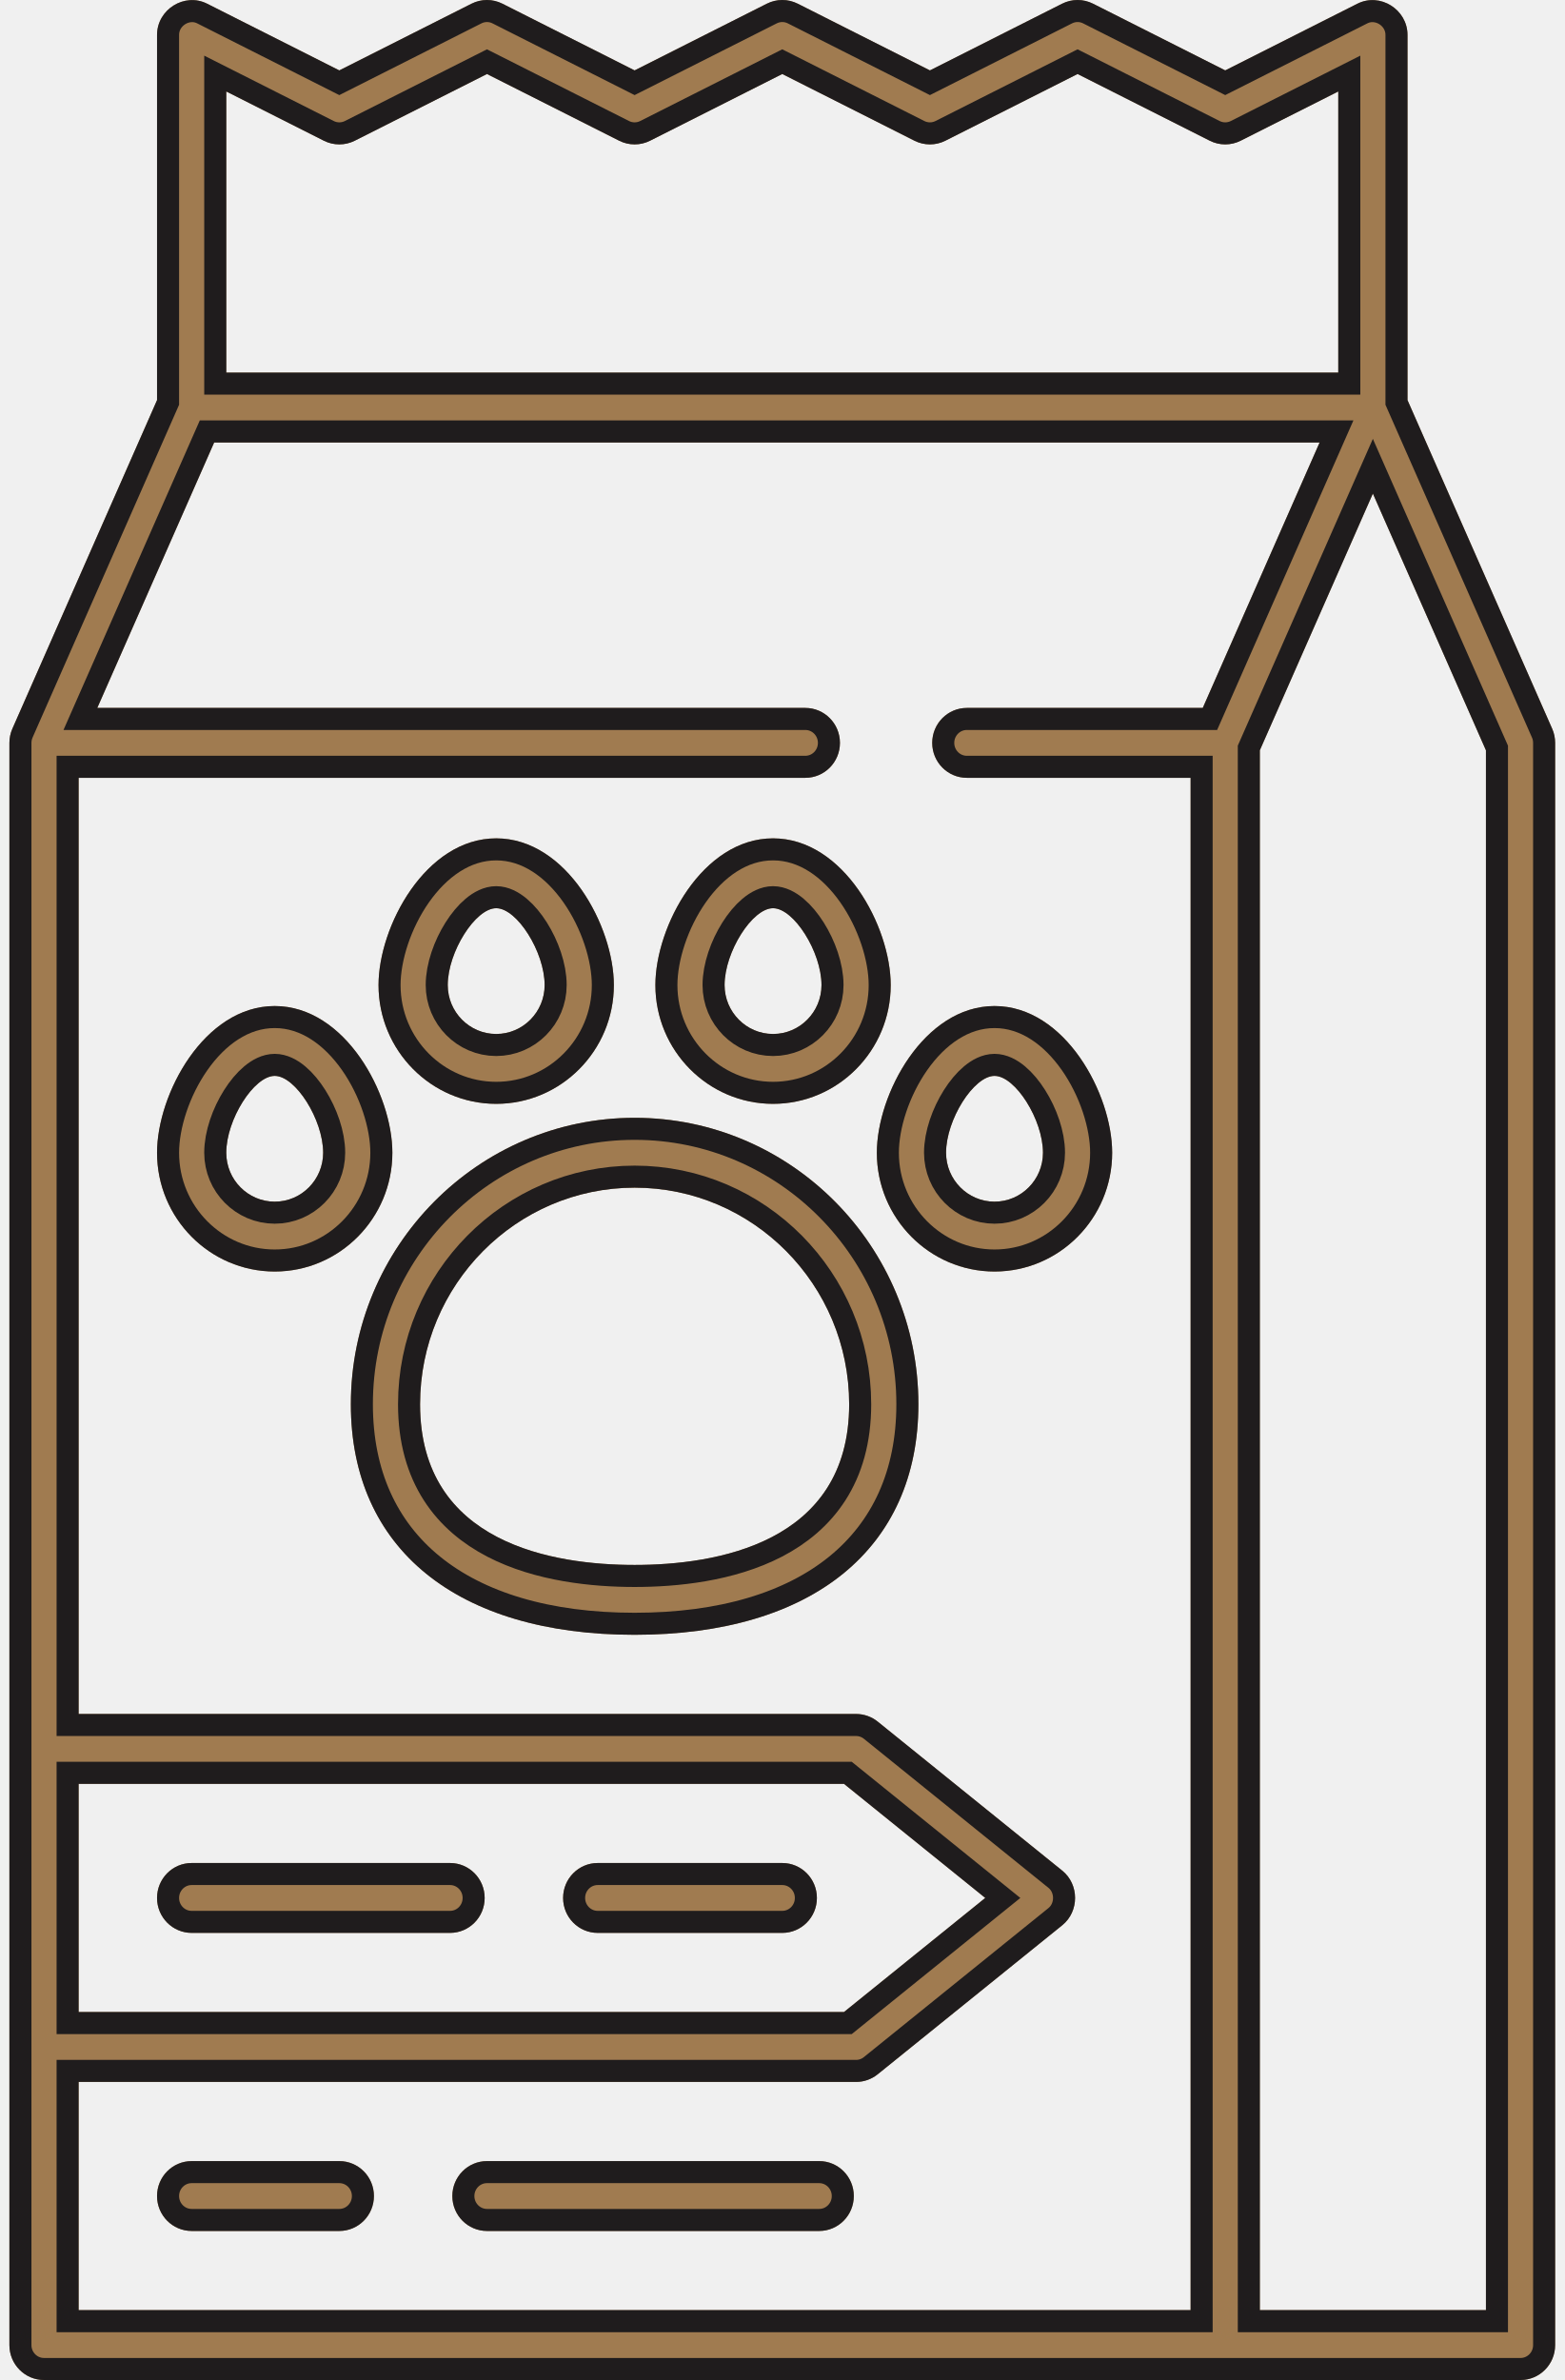
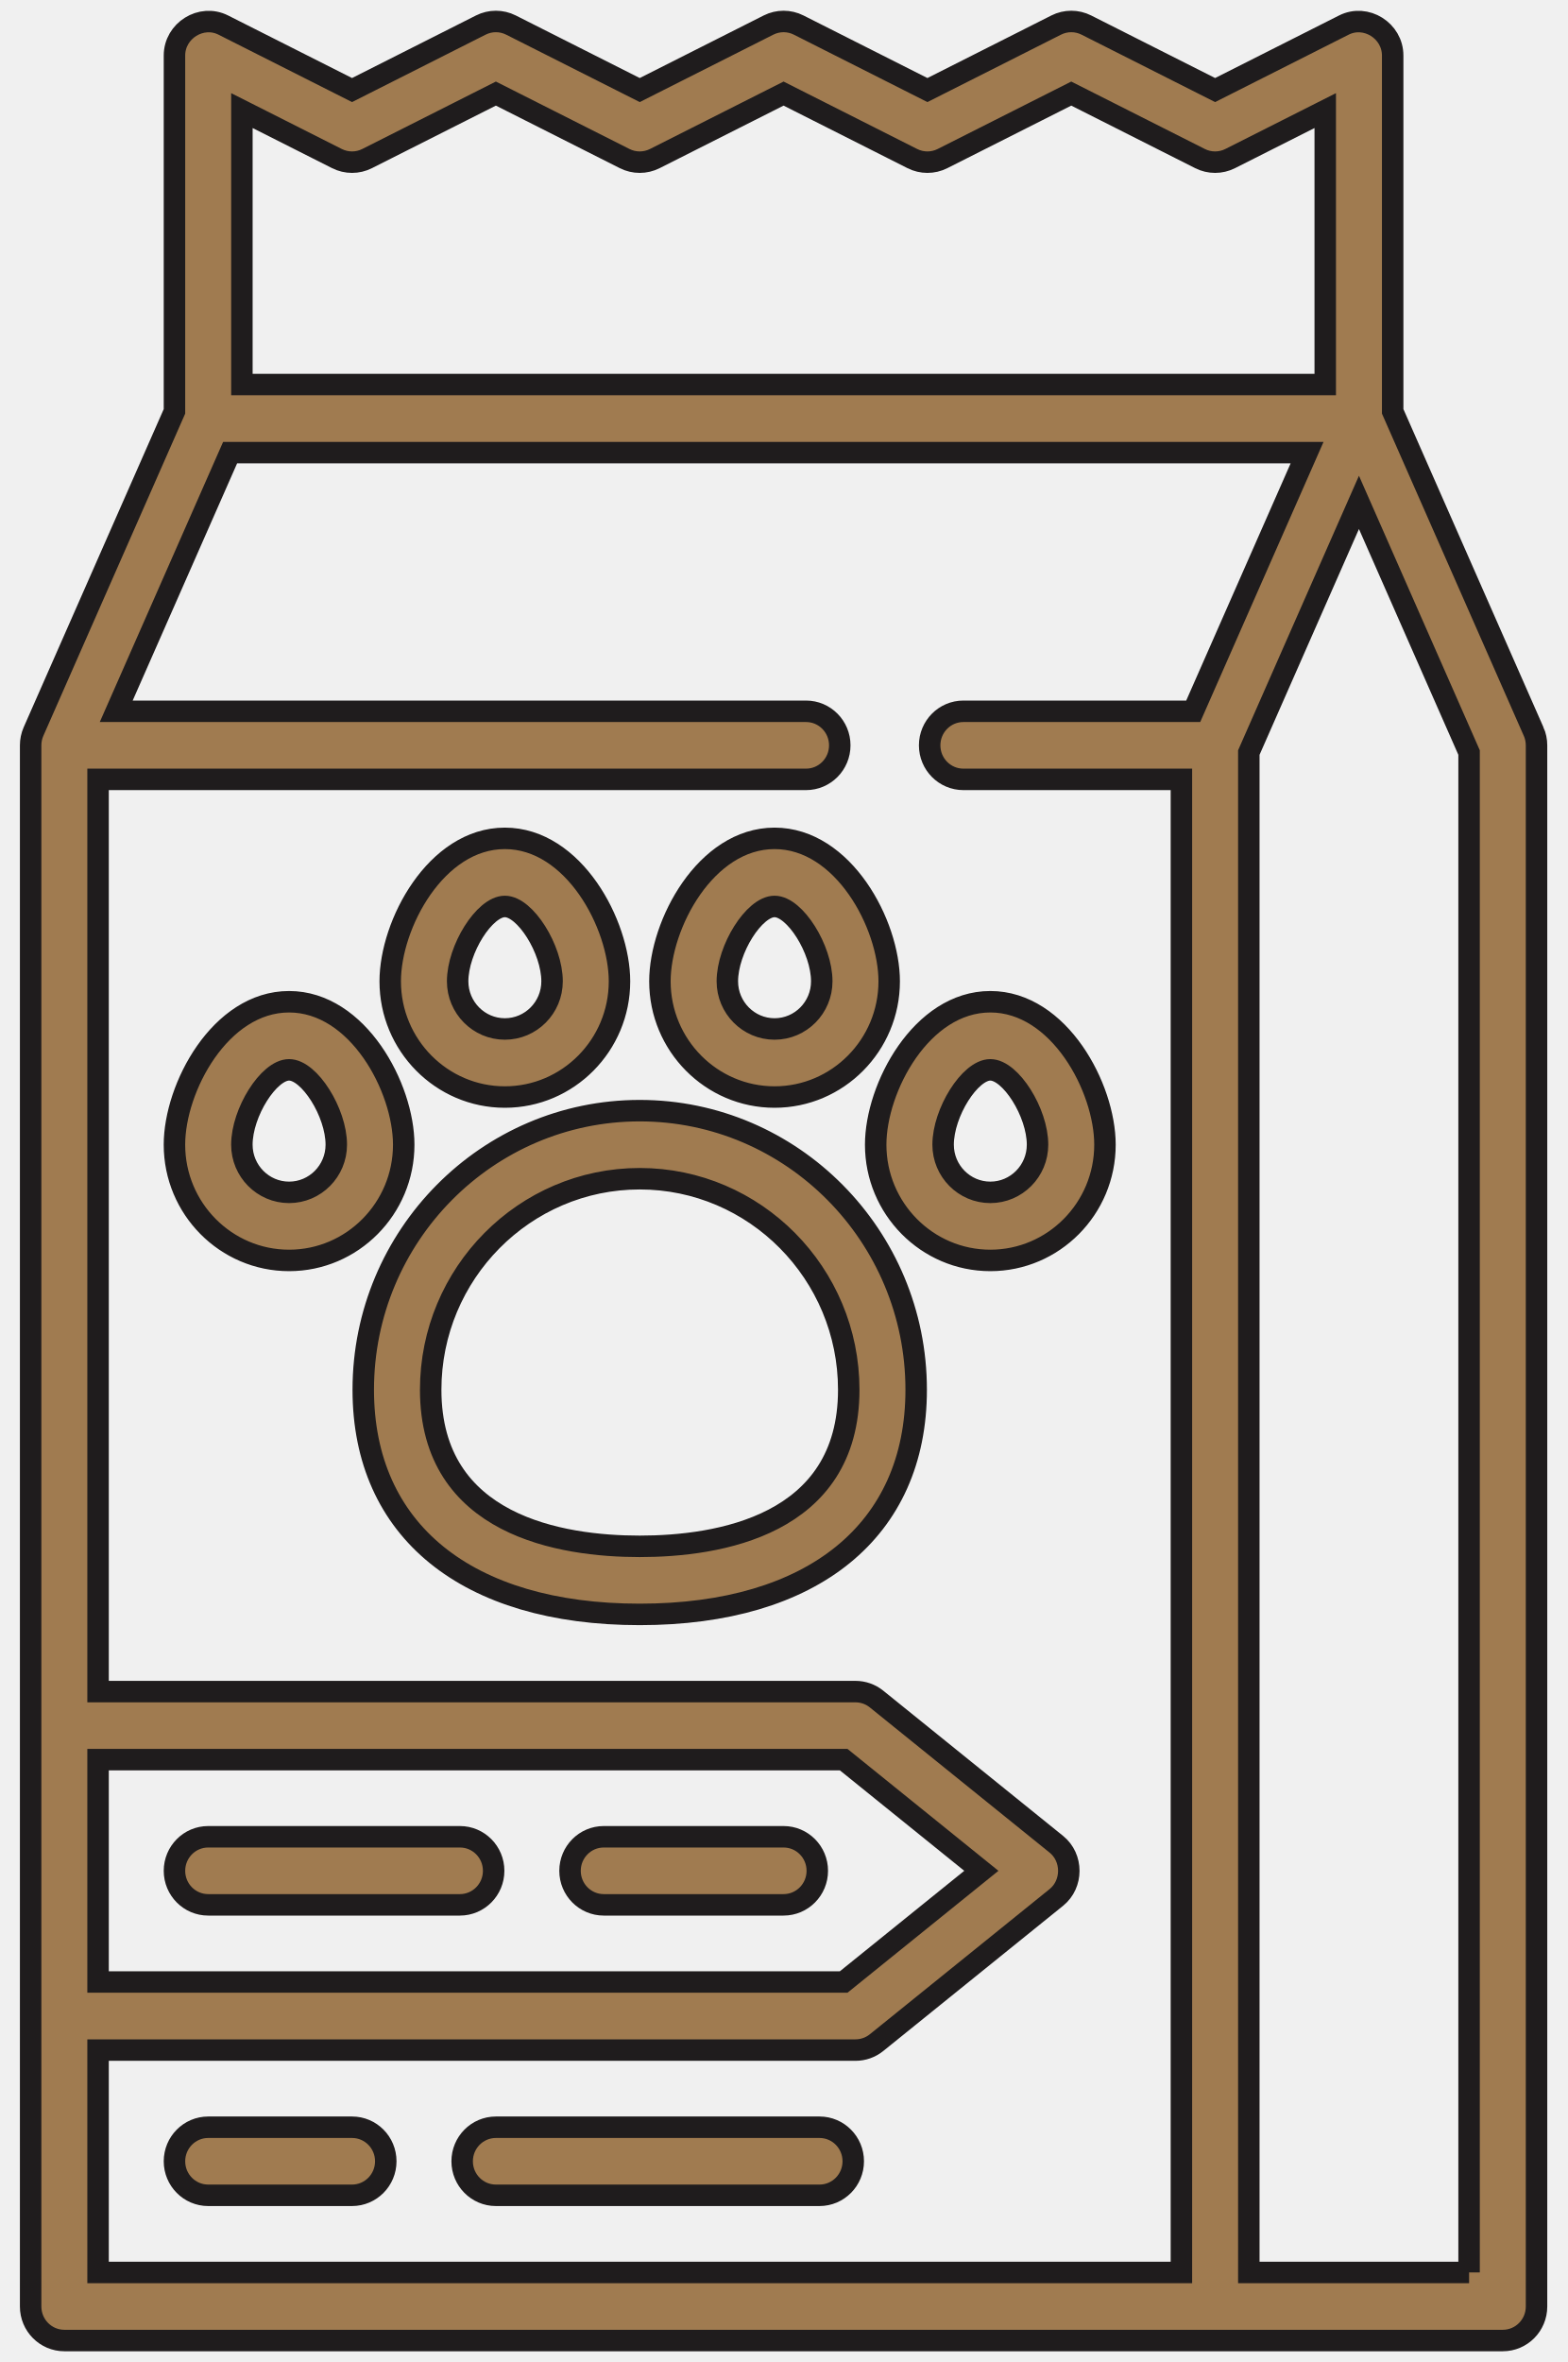
- <svg xmlns="http://www.w3.org/2000/svg" width="71" height="108" viewBox="0 0 71 108" fill="none">
-   <mask id="path-1-inside-1_0_244" fill="white">
-     <path d="M70.438 33.067L63.873 18.157V1.585C63.873 0.429 62.627 -0.351 61.6 0.168L55.602 3.195L49.604 0.168C49.162 -0.056 48.641 -0.056 48.199 0.168L42.201 3.195L36.203 0.168C35.761 -0.056 35.24 -0.056 34.798 0.168L28.799 3.195L22.801 0.168C22.359 -0.056 21.839 -0.056 21.397 0.168L15.398 3.195L9.4 0.168C8.374 -0.351 7.127 0.429 7.127 1.585V18.157L0.562 33.067C0.473 33.269 0.427 33.491 0.427 33.711V106.415C0.427 107.29 1.13 108 1.997 108H69.003C69.871 108 70.573 107.29 70.573 106.415V33.711C70.573 33.489 70.528 33.27 70.438 33.067ZM10.268 4.15L14.696 6.385C15.138 6.608 15.659 6.608 16.101 6.385L22.099 3.358L28.097 6.385C28.539 6.608 29.06 6.608 29.502 6.385L35.5 3.358L41.498 6.385C41.94 6.608 42.461 6.608 42.903 6.385L48.901 3.358L54.899 6.385C55.341 6.608 55.862 6.608 56.304 6.385L60.732 4.15V16.908H10.268V4.15ZM3.568 80.947H38.3L44.712 86.125L38.3 91.303H3.568V80.947ZM43.876 35.296H54.031V104.83H3.568V94.474H38.85C39.207 94.474 39.553 94.351 39.831 94.126L48.207 87.363C48.981 86.738 48.981 85.512 48.207 84.888L39.831 78.124C39.553 77.9 39.207 77.777 38.85 77.777H3.568V35.296H36.547C37.414 35.296 38.117 34.586 38.117 33.711C38.117 32.835 37.414 32.125 36.547 32.125H4.414L9.719 20.078H59.886L54.582 32.125H43.876C43.008 32.125 42.305 32.835 42.305 33.711C42.305 34.586 43.008 35.296 43.876 35.296ZM67.433 104.83H57.172V34.047L62.302 22.396L67.433 34.047V104.83Z" />
-     <path d="M28.799 50.724C21.699 50.724 15.922 56.555 15.922 63.722C15.922 70.273 20.736 74.184 28.799 74.184C36.863 74.184 41.677 70.273 41.677 63.722C41.677 56.555 35.9 50.724 28.799 50.724ZM28.799 71.014C25.163 71.014 19.063 70.066 19.063 63.722C19.063 58.303 23.431 53.894 28.799 53.894C34.169 53.894 38.536 58.303 38.536 63.722C38.536 70.067 32.436 71.014 28.799 71.014Z" />
-     <path d="M22.518 38.043C19.308 38.043 17.178 42.05 17.178 44.701C17.178 47.673 19.573 50.09 22.518 50.09C25.462 50.09 27.857 47.673 27.857 44.701C27.857 42.05 25.728 38.043 22.518 38.043ZM22.518 46.92C21.305 46.92 20.319 45.924 20.319 44.701C20.319 43.202 21.572 41.213 22.518 41.213C23.463 41.213 24.716 43.201 24.716 44.701C24.716 45.924 23.73 46.92 22.518 46.92Z" />
-     <path d="M35.081 38.043C31.871 38.043 29.742 42.05 29.742 44.701C29.742 47.673 32.137 50.09 35.081 50.09C38.026 50.09 40.421 47.673 40.421 44.701C40.421 42.05 38.291 38.043 35.081 38.043ZM35.081 46.92C33.869 46.92 32.882 45.924 32.882 44.701C32.882 43.202 34.136 41.213 35.081 41.213C36.026 41.213 37.28 43.201 37.28 44.701C37.28 45.924 36.294 46.92 35.081 46.92Z" />
-     <path d="M45.132 45.652C41.922 45.652 39.792 49.659 39.792 52.309C39.792 55.281 42.188 57.699 45.132 57.699C48.076 57.699 50.471 55.281 50.471 52.309C50.471 49.659 48.342 45.652 45.132 45.652ZM45.132 54.529C43.92 54.529 42.933 53.533 42.933 52.309C42.933 50.81 44.187 48.822 45.132 48.822C46.077 48.822 47.331 50.81 47.331 52.309C47.331 53.533 46.344 54.529 45.132 54.529Z" />
-     <path d="M12.467 45.652C9.257 45.652 7.127 49.659 7.127 52.309C7.127 55.281 9.522 57.699 12.467 57.699C15.411 57.699 17.806 55.281 17.806 52.309C17.806 49.659 15.677 45.652 12.467 45.652ZM12.467 54.529C11.254 54.529 10.268 53.533 10.268 52.309C10.268 50.81 11.521 48.822 12.467 48.822C13.412 48.822 14.665 50.81 14.665 52.309C14.665 53.533 13.679 54.529 12.467 54.529Z" />
-     <path d="M15.398 98.067H8.698C7.83 98.067 7.127 98.776 7.127 99.652C7.127 100.527 7.83 101.237 8.698 101.237H15.398C16.266 101.237 16.969 100.527 16.969 99.652C16.969 98.776 16.266 98.067 15.398 98.067Z" />
-     <path d="M37.175 98.067H22.099C21.232 98.067 20.528 98.776 20.528 99.652C20.528 100.527 21.232 101.237 22.099 101.237H37.175C38.043 101.237 38.746 100.527 38.746 99.652C38.746 98.776 38.043 98.067 37.175 98.067Z" />
-     <path d="M20.424 84.54H8.698C7.83 84.54 7.127 85.25 7.127 86.126C7.127 87.001 7.83 87.711 8.698 87.711H20.424C21.291 87.711 21.994 87.001 21.994 86.126C21.994 85.25 21.291 84.54 20.424 84.54Z" />
-     <path d="M35.5 84.54H27.124C26.257 84.54 25.554 85.25 25.554 86.126C25.554 87.001 26.257 87.711 27.124 87.711H35.5C36.367 87.711 37.071 87.001 37.071 86.126C37.071 85.25 36.368 84.54 35.5 84.54Z" />
-   </mask>
-   <path d="M70.438 33.067L63.873 18.157V1.585C63.873 0.429 62.627 -0.351 61.6 0.168L55.602 3.195L49.604 0.168C49.162 -0.056 48.641 -0.056 48.199 0.168L42.201 3.195L36.203 0.168C35.761 -0.056 35.24 -0.056 34.798 0.168L28.799 3.195L22.801 0.168C22.359 -0.056 21.839 -0.056 21.397 0.168L15.398 3.195L9.4 0.168C8.374 -0.351 7.127 0.429 7.127 1.585V18.157L0.562 33.067C0.473 33.269 0.427 33.491 0.427 33.711V106.415C0.427 107.29 1.13 108 1.997 108H69.003C69.871 108 70.573 107.29 70.573 106.415V33.711C70.573 33.489 70.528 33.27 70.438 33.067ZM10.268 4.15L14.696 6.385C15.138 6.608 15.659 6.608 16.101 6.385L22.099 3.358L28.097 6.385C28.539 6.608 29.06 6.608 29.502 6.385L35.5 3.358L41.498 6.385C41.94 6.608 42.461 6.608 42.903 6.385L48.901 3.358L54.899 6.385C55.341 6.608 55.862 6.608 56.304 6.385L60.732 4.15V16.908H10.268V4.15ZM3.568 80.947H38.3L44.712 86.125L38.3 91.303H3.568V80.947ZM43.876 35.296H54.031V104.83H3.568V94.474H38.85C39.207 94.474 39.553 94.351 39.831 94.126L48.207 87.363C48.981 86.738 48.981 85.512 48.207 84.888L39.831 78.124C39.553 77.9 39.207 77.777 38.85 77.777H3.568V35.296H36.547C37.414 35.296 38.117 34.586 38.117 33.711C38.117 32.835 37.414 32.125 36.547 32.125H4.414L9.719 20.078H59.886L54.582 32.125H43.876C43.008 32.125 42.305 32.835 42.305 33.711C42.305 34.586 43.008 35.296 43.876 35.296ZM67.433 104.83H57.172V34.047L62.302 22.396L67.433 34.047V104.83Z" fill="#A07B50" />
-   <path d="M28.799 50.724C21.699 50.724 15.922 56.555 15.922 63.722C15.922 70.273 20.736 74.184 28.799 74.184C36.863 74.184 41.677 70.273 41.677 63.722C41.677 56.555 35.9 50.724 28.799 50.724ZM28.799 71.014C25.163 71.014 19.063 70.066 19.063 63.722C19.063 58.303 23.431 53.894 28.799 53.894C34.169 53.894 38.536 58.303 38.536 63.722C38.536 70.067 32.436 71.014 28.799 71.014Z" fill="#A07B50" />
-   <path d="M22.518 38.043C19.308 38.043 17.178 42.05 17.178 44.701C17.178 47.673 19.573 50.09 22.518 50.09C25.462 50.09 27.857 47.673 27.857 44.701C27.857 42.05 25.728 38.043 22.518 38.043ZM22.518 46.92C21.305 46.92 20.319 45.924 20.319 44.701C20.319 43.202 21.572 41.213 22.518 41.213C23.463 41.213 24.716 43.201 24.716 44.701C24.716 45.924 23.73 46.92 22.518 46.92Z" fill="#A07B50" />
-   <path d="M35.081 38.043C31.871 38.043 29.742 42.05 29.742 44.701C29.742 47.673 32.137 50.09 35.081 50.09C38.026 50.09 40.421 47.673 40.421 44.701C40.421 42.05 38.291 38.043 35.081 38.043ZM35.081 46.92C33.869 46.92 32.882 45.924 32.882 44.701C32.882 43.202 34.136 41.213 35.081 41.213C36.026 41.213 37.28 43.201 37.28 44.701C37.28 45.924 36.294 46.92 35.081 46.92Z" fill="#A07B50" />
-   <path d="M45.132 45.652C41.922 45.652 39.792 49.659 39.792 52.309C39.792 55.281 42.188 57.699 45.132 57.699C48.076 57.699 50.471 55.281 50.471 52.309C50.471 49.659 48.342 45.652 45.132 45.652ZM45.132 54.529C43.92 54.529 42.933 53.533 42.933 52.309C42.933 50.81 44.187 48.822 45.132 48.822C46.077 48.822 47.331 50.81 47.331 52.309C47.331 53.533 46.344 54.529 45.132 54.529Z" fill="#A07B50" />
-   <path d="M12.467 45.652C9.257 45.652 7.127 49.659 7.127 52.309C7.127 55.281 9.522 57.699 12.467 57.699C15.411 57.699 17.806 55.281 17.806 52.309C17.806 49.659 15.677 45.652 12.467 45.652ZM12.467 54.529C11.254 54.529 10.268 53.533 10.268 52.309C10.268 50.81 11.521 48.822 12.467 48.822C13.412 48.822 14.665 50.81 14.665 52.309C14.665 53.533 13.679 54.529 12.467 54.529Z" fill="#A07B50" />
-   <path d="M15.398 98.067H8.698C7.83 98.067 7.127 98.776 7.127 99.652C7.127 100.527 7.83 101.237 8.698 101.237H15.398C16.266 101.237 16.969 100.527 16.969 99.652C16.969 98.776 16.266 98.067 15.398 98.067Z" fill="#A07B50" />
-   <path d="M37.175 98.067H22.099C21.232 98.067 20.528 98.776 20.528 99.652C20.528 100.527 21.232 101.237 22.099 101.237H37.175C38.043 101.237 38.746 100.527 38.746 99.652C38.746 98.776 38.043 98.067 37.175 98.067Z" fill="#A07B50" />
-   <path d="M20.424 84.54H8.698C7.83 84.54 7.127 85.25 7.127 86.126C7.127 87.001 7.83 87.711 8.698 87.711H20.424C21.291 87.711 21.994 87.001 21.994 86.126C21.994 85.25 21.291 84.54 20.424 84.54Z" fill="#A07B50" />
-   <path d="M35.5 84.54H27.124C26.257 84.54 25.554 85.25 25.554 86.126C25.554 87.001 26.257 87.711 27.124 87.711H35.5C36.367 87.711 37.071 87.001 37.071 86.126C37.071 85.25 36.368 84.54 35.5 84.54Z" fill="#A07B50" />
-   <path d="M70.438 33.067L63.873 18.157V1.585C63.873 0.429 62.627 -0.351 61.6 0.168L55.602 3.195L49.604 0.168C49.162 -0.056 48.641 -0.056 48.199 0.168L42.201 3.195L36.203 0.168C35.761 -0.056 35.24 -0.056 34.798 0.168L28.799 3.195L22.801 0.168C22.359 -0.056 21.839 -0.056 21.397 0.168L15.398 3.195L9.4 0.168C8.374 -0.351 7.127 0.429 7.127 1.585V18.157L0.562 33.067C0.473 33.269 0.427 33.491 0.427 33.711V106.415C0.427 107.29 1.13 108 1.997 108H69.003C69.871 108 70.573 107.29 70.573 106.415V33.711C70.573 33.489 70.528 33.27 70.438 33.067ZM10.268 4.15L14.696 6.385C15.138 6.608 15.659 6.608 16.101 6.385L22.099 3.358L28.097 6.385C28.539 6.608 29.06 6.608 29.502 6.385L35.5 3.358L41.498 6.385C41.94 6.608 42.461 6.608 42.903 6.385L48.901 3.358L54.899 6.385C55.341 6.608 55.862 6.608 56.304 6.385L60.732 4.15V16.908H10.268V4.15ZM3.568 80.947H38.3L44.712 86.125L38.3 91.303H3.568V80.947ZM43.876 35.296H54.031V104.83H3.568V94.474H38.85C39.207 94.474 39.553 94.351 39.831 94.126L48.207 87.363C48.981 86.738 48.981 85.512 48.207 84.888L39.831 78.124C39.553 77.9 39.207 77.777 38.85 77.777H3.568V35.296H36.547C37.414 35.296 38.117 34.586 38.117 33.711C38.117 32.835 37.414 32.125 36.547 32.125H4.414L9.719 20.078H59.886L54.582 32.125H43.876C43.008 32.125 42.305 32.835 42.305 33.711C42.305 34.586 43.008 35.296 43.876 35.296ZM67.433 104.83H57.172V34.047L62.302 22.396L67.433 34.047V104.83Z" stroke="#1F1C1D" stroke-width="2" mask="url(#path-1-inside-1_0_244)" />
-   <path d="M28.799 50.724C21.699 50.724 15.922 56.555 15.922 63.722C15.922 70.273 20.736 74.184 28.799 74.184C36.863 74.184 41.677 70.273 41.677 63.722C41.677 56.555 35.9 50.724 28.799 50.724ZM28.799 71.014C25.163 71.014 19.063 70.066 19.063 63.722C19.063 58.303 23.431 53.894 28.799 53.894C34.169 53.894 38.536 58.303 38.536 63.722C38.536 70.067 32.436 71.014 28.799 71.014Z" stroke="#1F1C1D" stroke-width="2" mask="url(#path-1-inside-1_0_244)" />
-   <path d="M22.518 38.043C19.308 38.043 17.178 42.05 17.178 44.701C17.178 47.673 19.573 50.09 22.518 50.09C25.462 50.09 27.857 47.673 27.857 44.701C27.857 42.05 25.728 38.043 22.518 38.043ZM22.518 46.92C21.305 46.92 20.319 45.924 20.319 44.701C20.319 43.202 21.572 41.213 22.518 41.213C23.463 41.213 24.716 43.201 24.716 44.701C24.716 45.924 23.73 46.92 22.518 46.92Z" stroke="#1F1C1D" stroke-width="2" mask="url(#path-1-inside-1_0_244)" />
-   <path d="M35.081 38.043C31.871 38.043 29.742 42.05 29.742 44.701C29.742 47.673 32.137 50.09 35.081 50.09C38.026 50.09 40.421 47.673 40.421 44.701C40.421 42.05 38.291 38.043 35.081 38.043ZM35.081 46.92C33.869 46.92 32.882 45.924 32.882 44.701C32.882 43.202 34.136 41.213 35.081 41.213C36.026 41.213 37.28 43.201 37.28 44.701C37.28 45.924 36.294 46.92 35.081 46.92Z" stroke="#1F1C1D" stroke-width="2" mask="url(#path-1-inside-1_0_244)" />
-   <path d="M45.132 45.652C41.922 45.652 39.792 49.659 39.792 52.309C39.792 55.281 42.188 57.699 45.132 57.699C48.076 57.699 50.471 55.281 50.471 52.309C50.471 49.659 48.342 45.652 45.132 45.652ZM45.132 54.529C43.92 54.529 42.933 53.533 42.933 52.309C42.933 50.81 44.187 48.822 45.132 48.822C46.077 48.822 47.331 50.81 47.331 52.309C47.331 53.533 46.344 54.529 45.132 54.529Z" stroke="#1F1C1D" stroke-width="2" mask="url(#path-1-inside-1_0_244)" />
-   <path d="M12.467 45.652C9.257 45.652 7.127 49.659 7.127 52.309C7.127 55.281 9.522 57.699 12.467 57.699C15.411 57.699 17.806 55.281 17.806 52.309C17.806 49.659 15.677 45.652 12.467 45.652ZM12.467 54.529C11.254 54.529 10.268 53.533 10.268 52.309C10.268 50.81 11.521 48.822 12.467 48.822C13.412 48.822 14.665 50.81 14.665 52.309C14.665 53.533 13.679 54.529 12.467 54.529Z" stroke="#1F1C1D" stroke-width="2" mask="url(#path-1-inside-1_0_244)" />
-   <path d="M15.398 98.067H8.698C7.83 98.067 7.127 98.776 7.127 99.652C7.127 100.527 7.83 101.237 8.698 101.237H15.398C16.266 101.237 16.969 100.527 16.969 99.652C16.969 98.776 16.266 98.067 15.398 98.067Z" stroke="#1F1C1D" stroke-width="2" mask="url(#path-1-inside-1_0_244)" />
-   <path d="M37.175 98.067H22.099C21.232 98.067 20.528 98.776 20.528 99.652C20.528 100.527 21.232 101.237 22.099 101.237H37.175C38.043 101.237 38.746 100.527 38.746 99.652C38.746 98.776 38.043 98.067 37.175 98.067Z" stroke="#1F1C1D" stroke-width="2" mask="url(#path-1-inside-1_0_244)" />
-   <path d="M20.424 84.54H8.698C7.83 84.54 7.127 85.25 7.127 86.126C7.127 87.001 7.83 87.711 8.698 87.711H20.424C21.291 87.711 21.994 87.001 21.994 86.126C21.994 85.25 21.291 84.54 20.424 84.54Z" stroke="#1F1C1D" stroke-width="2" mask="url(#path-1-inside-1_0_244)" />
-   <path d="M35.5 84.54H27.124C26.257 84.54 25.554 85.25 25.554 86.126C25.554 87.001 26.257 87.711 27.124 87.711H35.5C36.367 87.711 37.071 87.001 37.071 86.126C37.071 85.25 36.368 84.54 35.5 84.54Z" stroke="#1F1C1D" stroke-width="2" mask="url(#path-1-inside-1_0_244)" />
+ <svg xmlns="http://www.w3.org/2000/svg" width="73" height="110" fill="none">
+   <path d="m71.438 34.067-6.565-14.91V2.585c0-1.156-1.246-1.936-2.273-1.418l-5.998 3.027-5.998-3.027c-.442-.223-.963-.223-1.405 0l-5.998 3.027-5.998-3.027c-.442-.223-.963-.223-1.405 0l-5.998 3.027-5.998-3.027c-.442-.223-.963-.223-1.405 0l-5.998 3.027-5.998-3.027C9.374.649 8.127 1.429 8.127 2.585V19.157L1.562 34.067c-.089.201-.135.423-.135.644v72.704c0 .875.703 1.585 1.571 1.585H70.003c.868 0 1.571-.71 1.571-1.585V34.711c-0-.222-.046-.441-.135-.644ZM11.268 5.15 15.696 7.385c.442.223.963.223 1.405 0l5.998-3.027 5.998 3.027c.442.223.963.223 1.405 0l5.998-3.027 5.998 3.027c.442.223.963.223 1.405 0l5.998-3.027 5.998 3.027c.442.223.963.223 1.405 0l4.428-2.235V17.908H11.268V5.15ZM4.568 81.947H39.3l6.413 5.178-6.413 5.178H4.568V81.947ZM44.876 36.296h10.156V105.83H4.568V95.474H39.85c.357 0 .703-.122.981-.347l8.376-6.763c.773-.625.773-1.851 0-2.475l-8.376-6.763c-.279-.225-.624-.347-.981-.347H4.568V36.296H37.547c.868 0 1.571-.71 1.571-1.585 0-.876-.703-1.585-1.571-1.585H5.414l5.305-12.047H60.886l-5.304 12.047H44.876c-.868 0-1.571.71-1.571 1.585 0 .876.703 1.585 1.571 1.585ZM68.433 105.83H58.172V35.047l5.13-11.651 5.13 11.651V105.83Z" fill="#A07B50" />
+   <path d="M29.799 51.724c-7.101 0-12.878 5.831-12.878 12.998 0 6.551 4.814 10.462 12.878 10.462 8.064 0 12.878-3.911 12.878-10.462 0-7.167-5.777-12.998-12.878-12.998Zm0 20.29c-3.636 0-9.737-.947-9.737-7.292 0-5.419 4.368-9.828 9.737-9.828 5.369 0 9.737 4.409 9.737 9.828 0 6.345-6.101 7.292-9.737 7.292Zm-6.282-32.971c-3.21 0-5.34 4.007-5.34 6.658 0 2.972 2.395 5.389 5.34 5.389 2.944 0 5.34-2.417 5.34-5.389 0-2.65-2.13-6.658-5.34-6.658Zm0 8.877c-1.212 0-2.199-.995-2.199-2.219 0-1.499 1.254-3.487 2.199-3.487s2.199 1.988 2.199 3.487c0 1.224-.986 2.219-2.199 2.219Zm12.563-8.877c-3.21 0-5.34 4.007-5.34 6.658 0 2.972 2.395 5.389 5.34 5.389 2.944 0 5.34-2.417 5.34-5.389 0-2.65-2.13-6.658-5.34-6.658Zm0 8.877c-1.212 0-2.199-.995-2.199-2.219 0-1.499 1.254-3.487 2.199-3.487.945 0 2.199 1.988 2.199 3.487 0 1.224-.986 2.219-2.199 2.219Zm10.051-1.268c-3.21 0-5.34 4.007-5.34 6.658 0 2.972 2.395 5.389 5.34 5.389 2.944 0 5.34-2.418 5.34-5.389 0-2.65-2.13-6.658-5.34-6.658Zm0 8.877c-1.212 0-2.199-.995-2.199-2.219 0-1.499 1.254-3.487 2.199-3.487.945 0 2.199 1.988 2.199 3.487 0 1.224-.986 2.219-2.199 2.219Zm-32.665-8.877c-3.21 0-5.34 4.007-5.34 6.658 0 2.972 2.395 5.389 5.34 5.389 2.944 0 5.34-2.418 5.34-5.389 0-2.65-2.13-6.658-5.34-6.658Zm0 8.877c-1.212 0-2.199-.995-2.199-2.219 0-1.499 1.254-3.487 2.199-3.487.945 0 2.199 1.988 2.199 3.487 0 1.224-.986 2.219-2.199 2.219Zm2.932 43.538H9.698c-.867 0-1.571.71-1.571 1.585 0 .875.703 1.585 1.571 1.585h6.701c.867 0 1.571-.71 1.571-1.585-0-.876-.703-1.585-1.571-1.585Zm21.777 0H23.099c-.867 0-1.571.71-1.571 1.585 0 .875.703 1.585 1.571 1.585h15.076c.868 0 1.571-.71 1.571-1.585 0-.876-.703-1.585-1.571-1.585ZM21.424 85.54H9.698c-.867 0-1.571.71-1.571 1.585 0 .876.703 1.585 1.571 1.585H21.424c.867 0 1.571-.71 1.571-1.585 0-.876-.703-1.585-1.571-1.585Zm15.076 0h-8.376c-.867 0-1.571.71-1.571 1.585 0 .876.703 1.585 1.571 1.585H36.5c.868 0 1.571-.71 1.571-1.585 0-.876-.703-1.585-1.571-1.585Z" fill="#A07B50" />
+   <path d="m71.438 34.067-6.565-14.91V2.585c0-1.156-1.246-1.936-2.273-1.418l-5.998 3.027-5.998-3.027c-.442-.223-.963-.223-1.405 0l-5.998 3.027-5.998-3.027c-.442-.223-.963-.223-1.405 0l-5.998 3.027-5.998-3.027c-.442-.223-.963-.223-1.405 0l-5.998 3.027-5.998-3.027C9.374.649 8.127 1.429 8.127 2.585V19.157L1.562 34.067c-.089.201-.135.423-.135.644v72.704c0 .875.703 1.585 1.571 1.585H70.003c.868 0 1.571-.71 1.571-1.585V34.711c-0-.222-.046-.441-.135-.644ZM11.268 5.15 15.696 7.385c.442.223.963.223 1.405 0l5.998-3.027 5.998 3.027c.442.223.963.223 1.405 0l5.998-3.027 5.998 3.027c.442.223.963.223 1.405 0l5.998-3.027 5.998 3.027c.442.223.963.223 1.405 0l4.428-2.235V17.908H11.268V5.15ZM4.568 81.947H39.3l6.413 5.178-6.413 5.178H4.568V81.947ZM44.876 36.296h10.156V105.83H4.568V95.474H39.85c.357 0 .703-.122.981-.347l8.376-6.763c.773-.625.773-1.851 0-2.475l-8.376-6.763c-.279-.225-.624-.347-.981-.347H4.568V36.296H37.547c.868 0 1.571-.71 1.571-1.585 0-.876-.703-1.585-1.571-1.585H5.414l5.305-12.047H60.886l-5.304 12.047H44.876c-.868 0-1.571.71-1.571 1.585 0 .876.703 1.585 1.571 1.585ZM68.433 105.83H58.172V35.047l5.13-11.651 5.13 11.651V105.83Z" stroke="#1F1C1D" />
+   <path d="M29.799 51.724c-7.101 0-12.878 5.831-12.878 12.998 0 6.551 4.814 10.462 12.878 10.462 8.064 0 12.878-3.911 12.878-10.462 0-7.167-5.777-12.998-12.878-12.998Zm0 20.29c-3.636 0-9.737-.947-9.737-7.292 0-5.419 4.368-9.828 9.737-9.828 5.369 0 9.737 4.409 9.737 9.828 0 6.345-6.101 7.292-9.737 7.292Zm-6.282-32.971c-3.21 0-5.34 4.007-5.34 6.658 0 2.972 2.395 5.389 5.34 5.389 2.944 0 5.34-2.417 5.34-5.389 0-2.65-2.13-6.658-5.34-6.658Zm0 8.877c-1.212 0-2.199-.995-2.199-2.219 0-1.499 1.254-3.487 2.199-3.487s2.199 1.988 2.199 3.487c0 1.224-.986 2.219-2.199 2.219Zm12.563-8.877c-3.21 0-5.34 4.007-5.34 6.658 0 2.972 2.395 5.389 5.34 5.389 2.944 0 5.34-2.417 5.34-5.389 0-2.65-2.13-6.658-5.34-6.658Zm0 8.877c-1.212 0-2.199-.995-2.199-2.219 0-1.499 1.254-3.487 2.199-3.487.945 0 2.199 1.988 2.199 3.487 0 1.224-.986 2.219-2.199 2.219Zm10.051-1.268c-3.21 0-5.34 4.007-5.34 6.658 0 2.972 2.395 5.389 5.34 5.389 2.944 0 5.34-2.418 5.34-5.389 0-2.65-2.13-6.658-5.34-6.658Zm0 8.877c-1.212 0-2.199-.995-2.199-2.219 0-1.499 1.254-3.487 2.199-3.487.945 0 2.199 1.988 2.199 3.487 0 1.224-.986 2.219-2.199 2.219Zm-32.665-8.877c-3.21 0-5.34 4.007-5.34 6.658 0 2.972 2.395 5.389 5.34 5.389 2.944 0 5.34-2.418 5.34-5.389 0-2.65-2.13-6.658-5.34-6.658Zm0 8.877c-1.212 0-2.199-.995-2.199-2.219 0-1.499 1.254-3.487 2.199-3.487.945 0 2.199 1.988 2.199 3.487 0 1.224-.986 2.219-2.199 2.219Zm2.932 43.538H9.698c-.867 0-1.571.71-1.571 1.585 0 .875.703 1.585 1.571 1.585h6.701c.867 0 1.571-.71 1.571-1.585-0-.876-.703-1.585-1.571-1.585Zm21.777 0H23.099c-.867 0-1.571.71-1.571 1.585 0 .875.703 1.585 1.571 1.585h15.076c.868 0 1.571-.71 1.571-1.585 0-.876-.703-1.585-1.571-1.585ZM21.424 85.54H9.698c-.867 0-1.571.71-1.571 1.585 0 .876.703 1.585 1.571 1.585H21.424c.867 0 1.571-.71 1.571-1.585 0-.876-.703-1.585-1.571-1.585Zm15.076 0h-8.376c-.867 0-1.571.71-1.571 1.585 0 .876.703 1.585 1.571 1.585H36.5c.868 0 1.571-.71 1.571-1.585 0-.876-.703-1.585-1.571-1.585Z" stroke="#1F1C1D" />
</svg>
